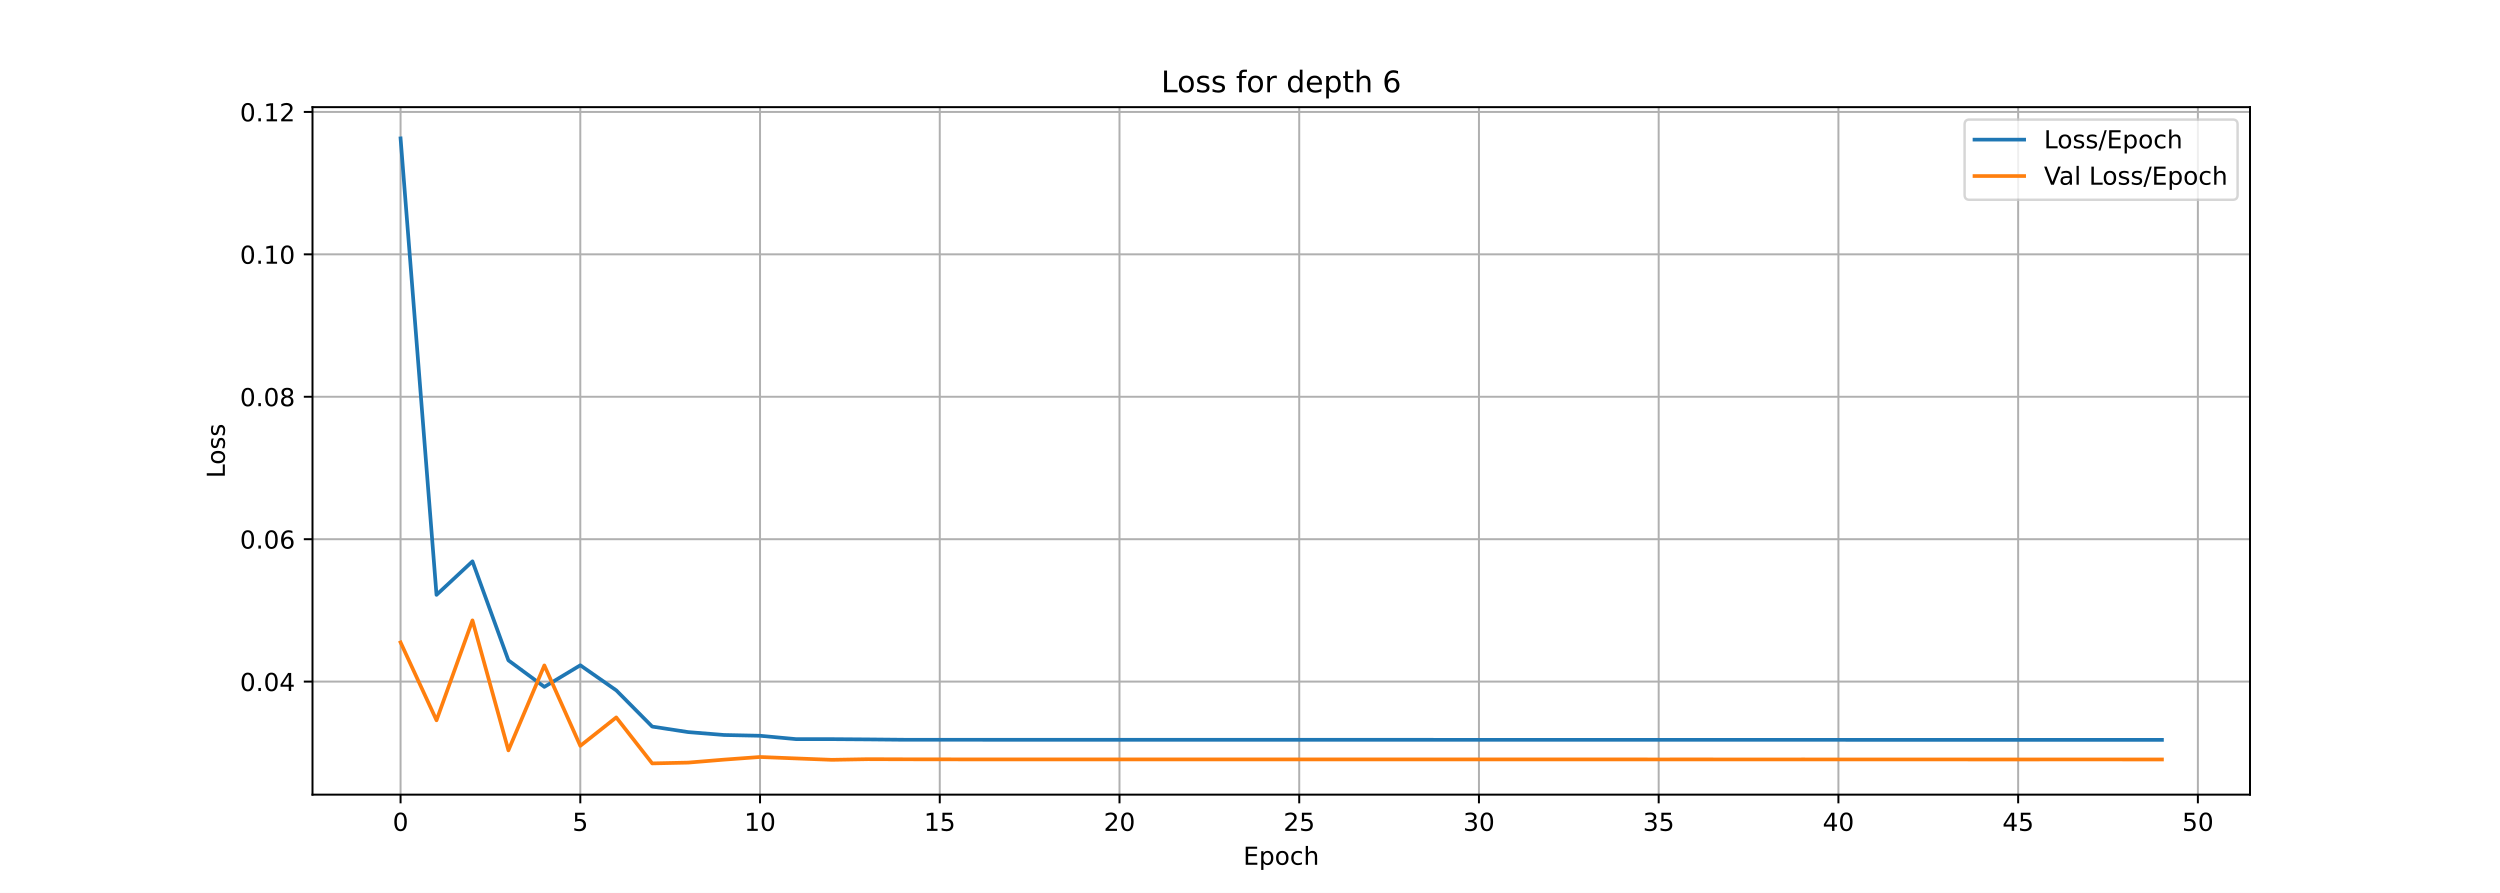
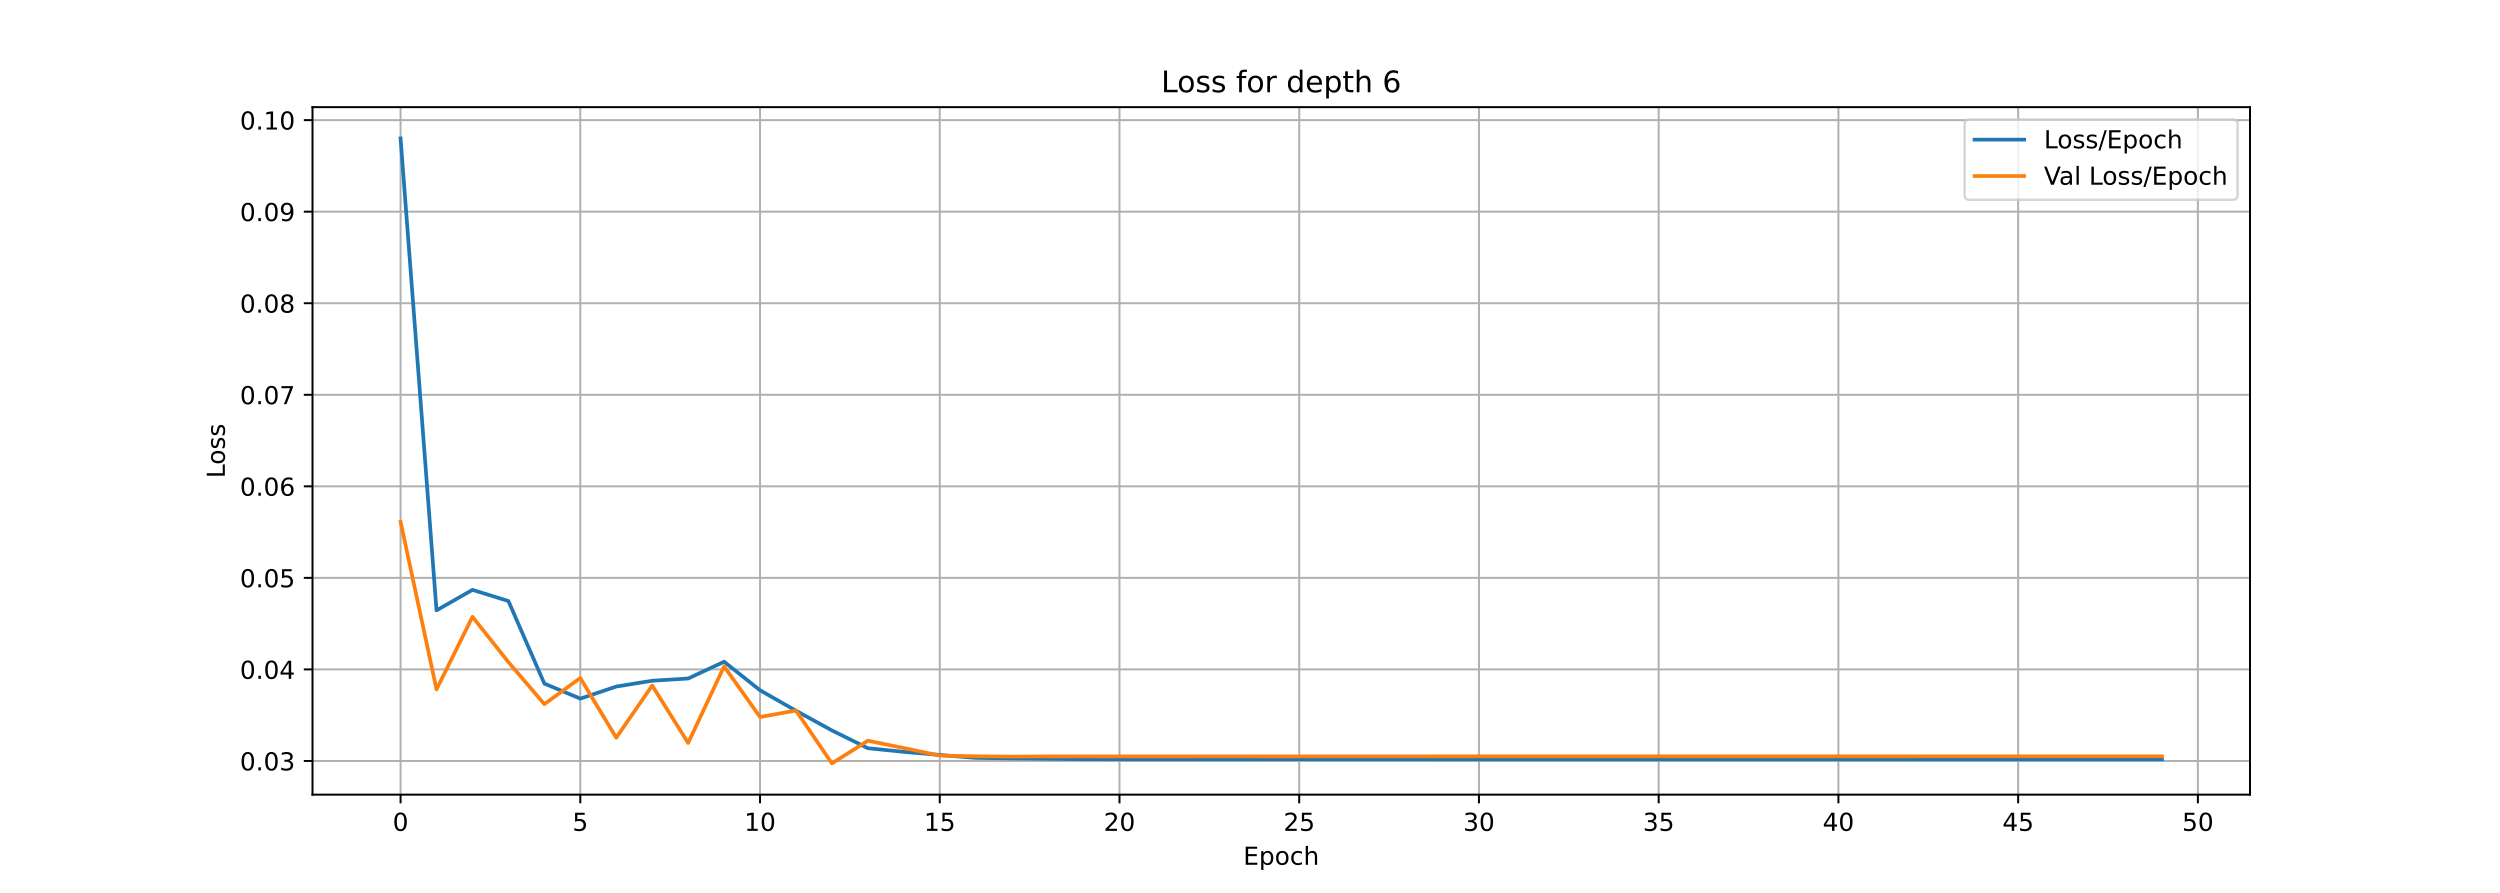
<svg xmlns="http://www.w3.org/2000/svg" xmlns:xlink="http://www.w3.org/1999/xlink" width="1008pt" height="360pt" viewBox="0 0 1008 360" version="1.1">
  <defs>
    <style type="text/css">*{stroke-linejoin: round; stroke-linecap: butt}</style>
  </defs>
  <g id="figure_1">
    <g id="patch_1">
      <path d="M 0 360  L 1008 360  L 1008 0  L 0 0  z " style="fill: #ffffff" />
    </g>
    <g id="axes_1">
      <g id="patch_2">
        <path d="M 126 320.4  L 907.2 320.4  L 907.2 43.2  L 126 43.2  z " style="fill: #ffffff" />
      </g>
      <g id="matplotlib.axis_1">
        <g id="xtick_1">
          <g id="line2d_1">
-             <path d="M 161.509 320.4  L 161.509 43.2  " clip-path="url(#p722660c4ae)" style="fill: none; stroke: #b0b0b0; stroke-width: 0.8; stroke-linecap: square" />
+             <path d="M 161.509 320.4  L 161.509 43.2  " clip-path="url(#p8abc0b7ff1)" style="fill: none; stroke: #b0b0b0; stroke-width: 0.8; stroke-linecap: square" />
          </g>
          <g id="line2d_2">
            <defs>
-               <path id="m94c151c157" d="M 0 0  L 0 3.5  " style="stroke: #000000; stroke-width: 0.8" />
+               <path id="m371ccfbdf2" d="M 0 0  L 0 3.5  " style="stroke: #000000; stroke-width: 0.8" />
            </defs>
            <g>
-               <use xlink:href="#m94c151c157" x="161.509" y="320.4" style="stroke: #000000; stroke-width: 0.8" />
+               <use xlink:href="#m371ccfbdf2" x="161.509" y="320.4" style="stroke: #000000; stroke-width: 0.8" />
            </g>
          </g>
          <g id="text_1">
            <g transform="translate(158.3278 334.9984) scale(0.1 -0.1)">
              <defs>
                <path id="DejaVuSans-30" d="M 2034 4250  Q 1547 4250 1301 3770  Q 1056 3291 1056 2328  Q 1056 1369 1301 889  Q 1547 409 2034 409  Q 2525 409 2770 889  Q 3016 1369 3016 2328  Q 3016 3291 2770 3770  Q 2525 4250 2034 4250  z M 2034 4750  Q 2819 4750 3233 4129  Q 3647 3509 3647 2328  Q 3647 1150 3233 529  Q 2819 -91 2034 -91  Q 1250 -91 836 529  Q 422 1150 422 2328  Q 422 3509 836 4129  Q 1250 4750 2034 4750  z " transform="scale(0.015625)" />
              </defs>
              <use xlink:href="#DejaVuSans-30" />
            </g>
          </g>
        </g>
        <g id="xtick_2">
          <g id="line2d_3">
-             <path d="M 233.977 320.4  L 233.977 43.2  " clip-path="url(#p722660c4ae)" style="fill: none; stroke: #b0b0b0; stroke-width: 0.8; stroke-linecap: square" />
+             <path d="M 233.977 320.4  L 233.977 43.2  " clip-path="url(#p8abc0b7ff1)" style="fill: none; stroke: #b0b0b0; stroke-width: 0.8; stroke-linecap: square" />
          </g>
          <g id="line2d_4">
            <g>
-               <use xlink:href="#m94c151c157" x="233.977" y="320.4" style="stroke: #000000; stroke-width: 0.8" />
+               <use xlink:href="#m371ccfbdf2" x="233.977" y="320.4" style="stroke: #000000; stroke-width: 0.8" />
            </g>
          </g>
          <g id="text_2">
            <g transform="translate(230.7954 334.9984) scale(0.1 -0.1)">
              <defs>
                <path id="DejaVuSans-35" d="M 691 4666  L 3169 4666  L 3169 4134  L 1269 4134  L 1269 2991  Q 1406 3038 1543 3061  Q 1681 3084 1819 3084  Q 2600 3084 3056 2656  Q 3513 2228 3513 1497  Q 3513 744 3044 326  Q 2575 -91 1722 -91  Q 1428 -91 1123 -41  Q 819 9 494 109  L 494 744  Q 775 591 1075 516  Q 1375 441 1709 441  Q 2250 441 2565 725  Q 2881 1009 2881 1497  Q 2881 1984 2565 2268  Q 2250 2553 1709 2553  Q 1456 2553 1204 2497  Q 953 2441 691 2322  L 691 4666  z " transform="scale(0.015625)" />
              </defs>
              <use xlink:href="#DejaVuSans-35" />
            </g>
          </g>
        </g>
        <g id="xtick_3">
          <g id="line2d_5">
-             <path d="M 306.444 320.4  L 306.444 43.2  " clip-path="url(#p722660c4ae)" style="fill: none; stroke: #b0b0b0; stroke-width: 0.8; stroke-linecap: square" />
+             <path d="M 306.444 320.4  L 306.444 43.2  " clip-path="url(#p8abc0b7ff1)" style="fill: none; stroke: #b0b0b0; stroke-width: 0.8; stroke-linecap: square" />
          </g>
          <g id="line2d_6">
            <g>
-               <use xlink:href="#m94c151c157" x="306.444" y="320.4" style="stroke: #000000; stroke-width: 0.8" />
+               <use xlink:href="#m371ccfbdf2" x="306.444" y="320.4" style="stroke: #000000; stroke-width: 0.8" />
            </g>
          </g>
          <g id="text_3">
            <g transform="translate(300.0817 334.9984) scale(0.1 -0.1)">
              <defs>
                <path id="DejaVuSans-31" d="M 794 531  L 1825 531  L 1825 4091  L 703 3866  L 703 4441  L 1819 4666  L 2450 4666  L 2450 531  L 3481 531  L 3481 0  L 794 0  L 794 531  z " transform="scale(0.015625)" />
              </defs>
              <use xlink:href="#DejaVuSans-31" />
              <use xlink:href="#DejaVuSans-30" x="63.623" />
            </g>
          </g>
        </g>
        <g id="xtick_4">
          <g id="line2d_7">
-             <path d="M 378.912 320.4  L 378.912 43.2  " clip-path="url(#p722660c4ae)" style="fill: none; stroke: #b0b0b0; stroke-width: 0.8; stroke-linecap: square" />
+             <path d="M 378.912 320.4  L 378.912 43.2  " clip-path="url(#p8abc0b7ff1)" style="fill: none; stroke: #b0b0b0; stroke-width: 0.8; stroke-linecap: square" />
          </g>
          <g id="line2d_8">
            <g>
-               <use xlink:href="#m94c151c157" x="378.912" y="320.4" style="stroke: #000000; stroke-width: 0.8" />
+               <use xlink:href="#m371ccfbdf2" x="378.912" y="320.4" style="stroke: #000000; stroke-width: 0.8" />
            </g>
          </g>
          <g id="text_4">
            <g transform="translate(372.5492 334.9984) scale(0.1 -0.1)">
              <use xlink:href="#DejaVuSans-31" />
              <use xlink:href="#DejaVuSans-35" x="63.623" />
            </g>
          </g>
        </g>
        <g id="xtick_5">
          <g id="line2d_9">
-             <path d="M 451.379 320.4  L 451.379 43.2  " clip-path="url(#p722660c4ae)" style="fill: none; stroke: #b0b0b0; stroke-width: 0.8; stroke-linecap: square" />
+             <path d="M 451.379 320.4  L 451.379 43.2  " clip-path="url(#p8abc0b7ff1)" style="fill: none; stroke: #b0b0b0; stroke-width: 0.8; stroke-linecap: square" />
          </g>
          <g id="line2d_10">
            <g>
-               <use xlink:href="#m94c151c157" x="451.379" y="320.4" style="stroke: #000000; stroke-width: 0.8" />
+               <use xlink:href="#m371ccfbdf2" x="451.379" y="320.4" style="stroke: #000000; stroke-width: 0.8" />
            </g>
          </g>
          <g id="text_5">
            <g transform="translate(445.0167 334.9984) scale(0.1 -0.1)">
              <defs>
                <path id="DejaVuSans-32" d="M 1228 531  L 3431 531  L 3431 0  L 469 0  L 469 531  Q 828 903 1448 1529  Q 2069 2156 2228 2338  Q 2531 2678 2651 2914  Q 2772 3150 2772 3378  Q 2772 3750 2511 3984  Q 2250 4219 1831 4219  Q 1534 4219 1204 4116  Q 875 4013 500 3803  L 500 4441  Q 881 4594 1212 4672  Q 1544 4750 1819 4750  Q 2544 4750 2975 4387  Q 3406 4025 3406 3419  Q 3406 3131 3298 2873  Q 3191 2616 2906 2266  Q 2828 2175 2409 1742  Q 1991 1309 1228 531  z " transform="scale(0.015625)" />
              </defs>
              <use xlink:href="#DejaVuSans-32" />
              <use xlink:href="#DejaVuSans-30" x="63.623" />
            </g>
          </g>
        </g>
        <g id="xtick_6">
          <g id="line2d_11">
-             <path d="M 523.847 320.4  L 523.847 43.2  " clip-path="url(#p722660c4ae)" style="fill: none; stroke: #b0b0b0; stroke-width: 0.8; stroke-linecap: square" />
+             <path d="M 523.847 320.4  L 523.847 43.2  " clip-path="url(#p8abc0b7ff1)" style="fill: none; stroke: #b0b0b0; stroke-width: 0.8; stroke-linecap: square" />
          </g>
          <g id="line2d_12">
            <g>
-               <use xlink:href="#m94c151c157" x="523.847" y="320.4" style="stroke: #000000; stroke-width: 0.8" />
+               <use xlink:href="#m371ccfbdf2" x="523.847" y="320.4" style="stroke: #000000; stroke-width: 0.8" />
            </g>
          </g>
          <g id="text_6">
            <g transform="translate(517.4843 334.9984) scale(0.1 -0.1)">
              <use xlink:href="#DejaVuSans-32" />
              <use xlink:href="#DejaVuSans-35" x="63.623" />
            </g>
          </g>
        </g>
        <g id="xtick_7">
          <g id="line2d_13">
-             <path d="M 596.314 320.4  L 596.314 43.2  " clip-path="url(#p722660c4ae)" style="fill: none; stroke: #b0b0b0; stroke-width: 0.8; stroke-linecap: square" />
+             <path d="M 596.314 320.4  L 596.314 43.2  " clip-path="url(#p8abc0b7ff1)" style="fill: none; stroke: #b0b0b0; stroke-width: 0.8; stroke-linecap: square" />
          </g>
          <g id="line2d_14">
            <g>
-               <use xlink:href="#m94c151c157" x="596.314" y="320.4" style="stroke: #000000; stroke-width: 0.8" />
+               <use xlink:href="#m371ccfbdf2" x="596.314" y="320.4" style="stroke: #000000; stroke-width: 0.8" />
            </g>
          </g>
          <g id="text_7">
            <g transform="translate(589.9518 334.9984) scale(0.1 -0.1)">
              <defs>
                <path id="DejaVuSans-33" d="M 2597 2516  Q 3050 2419 3304 2112  Q 3559 1806 3559 1356  Q 3559 666 3084 287  Q 2609 -91 1734 -91  Q 1441 -91 1130 -33  Q 819 25 488 141  L 488 750  Q 750 597 1062 519  Q 1375 441 1716 441  Q 2309 441 2620 675  Q 2931 909 2931 1356  Q 2931 1769 2642 2001  Q 2353 2234 1838 2234  L 1294 2234  L 1294 2753  L 1863 2753  Q 2328 2753 2575 2939  Q 2822 3125 2822 3475  Q 2822 3834 2567 4026  Q 2313 4219 1838 4219  Q 1578 4219 1281 4162  Q 984 4106 628 3988  L 628 4550  Q 988 4650 1302 4700  Q 1616 4750 1894 4750  Q 2613 4750 3031 4423  Q 3450 4097 3450 3541  Q 3450 3153 3228 2886  Q 3006 2619 2597 2516  z " transform="scale(0.015625)" />
              </defs>
              <use xlink:href="#DejaVuSans-33" />
              <use xlink:href="#DejaVuSans-30" x="63.623" />
            </g>
          </g>
        </g>
        <g id="xtick_8">
          <g id="line2d_15">
-             <path d="M 668.782 320.4  L 668.782 43.2  " clip-path="url(#p722660c4ae)" style="fill: none; stroke: #b0b0b0; stroke-width: 0.8; stroke-linecap: square" />
+             <path d="M 668.782 320.4  L 668.782 43.2  " clip-path="url(#p8abc0b7ff1)" style="fill: none; stroke: #b0b0b0; stroke-width: 0.8; stroke-linecap: square" />
          </g>
          <g id="line2d_16">
            <g>
-               <use xlink:href="#m94c151c157" x="668.782" y="320.4" style="stroke: #000000; stroke-width: 0.8" />
+               <use xlink:href="#m371ccfbdf2" x="668.782" y="320.4" style="stroke: #000000; stroke-width: 0.8" />
            </g>
          </g>
          <g id="text_8">
            <g transform="translate(662.4193 334.9984) scale(0.1 -0.1)">
              <use xlink:href="#DejaVuSans-33" />
              <use xlink:href="#DejaVuSans-35" x="63.623" />
            </g>
          </g>
        </g>
        <g id="xtick_9">
          <g id="line2d_17">
-             <path d="M 741.249 320.4  L 741.249 43.2  " clip-path="url(#p722660c4ae)" style="fill: none; stroke: #b0b0b0; stroke-width: 0.8; stroke-linecap: square" />
+             <path d="M 741.249 320.4  L 741.249 43.2  " clip-path="url(#p8abc0b7ff1)" style="fill: none; stroke: #b0b0b0; stroke-width: 0.8; stroke-linecap: square" />
          </g>
          <g id="line2d_18">
            <g>
-               <use xlink:href="#m94c151c157" x="741.249" y="320.4" style="stroke: #000000; stroke-width: 0.8" />
+               <use xlink:href="#m371ccfbdf2" x="741.249" y="320.4" style="stroke: #000000; stroke-width: 0.8" />
            </g>
          </g>
          <g id="text_9">
            <g transform="translate(734.8869 334.9984) scale(0.1 -0.1)">
              <defs>
                <path id="DejaVuSans-34" d="M 2419 4116  L 825 1625  L 2419 1625  L 2419 4116  z M 2253 4666  L 3047 4666  L 3047 1625  L 3713 1625  L 3713 1100  L 3047 1100  L 3047 0  L 2419 0  L 2419 1100  L 313 1100  L 313 1709  L 2253 4666  z " transform="scale(0.015625)" />
              </defs>
              <use xlink:href="#DejaVuSans-34" />
              <use xlink:href="#DejaVuSans-30" x="63.623" />
            </g>
          </g>
        </g>
        <g id="xtick_10">
          <g id="line2d_19">
-             <path d="M 813.717 320.4  L 813.717 43.2  " clip-path="url(#p722660c4ae)" style="fill: none; stroke: #b0b0b0; stroke-width: 0.8; stroke-linecap: square" />
+             <path d="M 813.717 320.4  L 813.717 43.2  " clip-path="url(#p8abc0b7ff1)" style="fill: none; stroke: #b0b0b0; stroke-width: 0.8; stroke-linecap: square" />
          </g>
          <g id="line2d_20">
            <g>
-               <use xlink:href="#m94c151c157" x="813.717" y="320.4" style="stroke: #000000; stroke-width: 0.8" />
+               <use xlink:href="#m371ccfbdf2" x="813.717" y="320.4" style="stroke: #000000; stroke-width: 0.8" />
            </g>
          </g>
          <g id="text_10">
            <g transform="translate(807.3544 334.9984) scale(0.1 -0.1)">
              <use xlink:href="#DejaVuSans-34" />
              <use xlink:href="#DejaVuSans-35" x="63.623" />
            </g>
          </g>
        </g>
        <g id="xtick_11">
          <g id="line2d_21">
-             <path d="M 886.184 320.4  L 886.184 43.2  " clip-path="url(#p722660c4ae)" style="fill: none; stroke: #b0b0b0; stroke-width: 0.8; stroke-linecap: square" />
+             <path d="M 886.184 320.4  L 886.184 43.2  " clip-path="url(#p8abc0b7ff1)" style="fill: none; stroke: #b0b0b0; stroke-width: 0.8; stroke-linecap: square" />
          </g>
          <g id="line2d_22">
            <g>
-               <use xlink:href="#m94c151c157" x="886.184" y="320.4" style="stroke: #000000; stroke-width: 0.8" />
+               <use xlink:href="#m371ccfbdf2" x="886.184" y="320.4" style="stroke: #000000; stroke-width: 0.8" />
            </g>
          </g>
          <g id="text_11">
            <g transform="translate(879.8219 334.9984) scale(0.1 -0.1)">
              <use xlink:href="#DejaVuSans-35" />
              <use xlink:href="#DejaVuSans-30" x="63.623" />
            </g>
          </g>
        </g>
        <g id="text_12">
          <g transform="translate(501.2891 348.6766) scale(0.1 -0.1)">
            <defs>
              <path id="DejaVuSans-45" d="M 628 4666  L 3578 4666  L 3578 4134  L 1259 4134  L 1259 2753  L 3481 2753  L 3481 2222  L 1259 2222  L 1259 531  L 3634 531  L 3634 0  L 628 0  L 628 4666  z " transform="scale(0.015625)" />
              <path id="DejaVuSans-70" d="M 1159 525  L 1159 -1331  L 581 -1331  L 581 3500  L 1159 3500  L 1159 2969  Q 1341 3281 1617 3432  Q 1894 3584 2278 3584  Q 2916 3584 3314 3078  Q 3713 2572 3713 1747  Q 3713 922 3314 415  Q 2916 -91 2278 -91  Q 1894 -91 1617 61  Q 1341 213 1159 525  z M 3116 1747  Q 3116 2381 2855 2742  Q 2594 3103 2138 3103  Q 1681 3103 1420 2742  Q 1159 2381 1159 1747  Q 1159 1113 1420 752  Q 1681 391 2138 391  Q 2594 391 2855 752  Q 3116 1113 3116 1747  z " transform="scale(0.015625)" />
              <path id="DejaVuSans-6f" d="M 1959 3097  Q 1497 3097 1228 2736  Q 959 2375 959 1747  Q 959 1119 1226 758  Q 1494 397 1959 397  Q 2419 397 2687 759  Q 2956 1122 2956 1747  Q 2956 2369 2687 2733  Q 2419 3097 1959 3097  z M 1959 3584  Q 2709 3584 3137 3096  Q 3566 2609 3566 1747  Q 3566 888 3137 398  Q 2709 -91 1959 -91  Q 1206 -91 779 398  Q 353 888 353 1747  Q 353 2609 779 3096  Q 1206 3584 1959 3584  z " transform="scale(0.015625)" />
              <path id="DejaVuSans-63" d="M 3122 3366  L 3122 2828  Q 2878 2963 2633 3030  Q 2388 3097 2138 3097  Q 1578 3097 1268 2742  Q 959 2388 959 1747  Q 959 1106 1268 751  Q 1578 397 2138 397  Q 2388 397 2633 464  Q 2878 531 3122 666  L 3122 134  Q 2881 22 2623 -34  Q 2366 -91 2075 -91  Q 1284 -91 818 406  Q 353 903 353 1747  Q 353 2603 823 3093  Q 1294 3584 2113 3584  Q 2378 3584 2631 3529  Q 2884 3475 3122 3366  z " transform="scale(0.015625)" />
              <path id="DejaVuSans-68" d="M 3513 2113  L 3513 0  L 2938 0  L 2938 2094  Q 2938 2591 2744 2837  Q 2550 3084 2163 3084  Q 1697 3084 1428 2787  Q 1159 2491 1159 1978  L 1159 0  L 581 0  L 581 4863  L 1159 4863  L 1159 2956  Q 1366 3272 1645 3428  Q 1925 3584 2291 3584  Q 2894 3584 3203 3211  Q 3513 2838 3513 2113  z " transform="scale(0.015625)" />
            </defs>
            <use xlink:href="#DejaVuSans-45" />
            <use xlink:href="#DejaVuSans-70" x="63.184" />
            <use xlink:href="#DejaVuSans-6f" x="126.66" />
            <use xlink:href="#DejaVuSans-63" x="187.842" />
            <use xlink:href="#DejaVuSans-68" x="242.822" />
          </g>
        </g>
      </g>
      <g id="matplotlib.axis_2">
        <g id="ytick_1">
          <g id="line2d_23">
-             <path d="M 126 274.822  L 907.2 274.822  " clip-path="url(#p722660c4ae)" style="fill: none; stroke: #b0b0b0; stroke-width: 0.8; stroke-linecap: square" />
+             <path d="M 126 306.823  L 907.2 306.823  " clip-path="url(#p8abc0b7ff1)" style="fill: none; stroke: #b0b0b0; stroke-width: 0.8; stroke-linecap: square" />
          </g>
          <g id="line2d_24">
            <defs>
-               <path id="mea36c6786e" d="M 0 0  L -3.5 0  " style="stroke: #000000; stroke-width: 0.8" />
+               <path id="m77fad95729" d="M 0 0  L -3.5 0  " style="stroke: #000000; stroke-width: 0.8" />
            </defs>
            <g>
-               <use xlink:href="#mea36c6786e" x="126" y="274.822" style="stroke: #000000; stroke-width: 0.8" />
+               <use xlink:href="#m77fad95729" x="126" y="306.823" style="stroke: #000000; stroke-width: 0.8" />
            </g>
          </g>
          <g id="text_13">
-             <g transform="translate(96.73438 278.621) scale(0.1 -0.1)">
+             <g transform="translate(96.73438 310.6219) scale(0.1 -0.1)">
              <defs>
                <path id="DejaVuSans-2e" d="M 684 794  L 1344 794  L 1344 0  L 684 0  L 684 794  z " transform="scale(0.015625)" />
              </defs>
              <use xlink:href="#DejaVuSans-30" />
              <use xlink:href="#DejaVuSans-2e" x="63.623" />
              <use xlink:href="#DejaVuSans-30" x="95.41" />
-               <use xlink:href="#DejaVuSans-34" x="159.033" />
+               <use xlink:href="#DejaVuSans-33" x="159.033" />
            </g>
          </g>
        </g>
        <g id="ytick_2">
          <g id="line2d_25">
-             <path d="M 126 217.398  L 907.2 217.398  " clip-path="url(#p722660c4ae)" style="fill: none; stroke: #b0b0b0; stroke-width: 0.8; stroke-linecap: square" />
+             <path d="M 126 269.911  L 907.2 269.911  " clip-path="url(#p8abc0b7ff1)" style="fill: none; stroke: #b0b0b0; stroke-width: 0.8; stroke-linecap: square" />
          </g>
          <g id="line2d_26">
            <g>
-               <use xlink:href="#mea36c6786e" x="126" y="217.398" style="stroke: #000000; stroke-width: 0.8" />
+               <use xlink:href="#m77fad95729" x="126" y="269.911" style="stroke: #000000; stroke-width: 0.8" />
            </g>
          </g>
          <g id="text_14">
-             <g transform="translate(96.73438 221.197) scale(0.1 -0.1)">
-               <defs>
-                 <path id="DejaVuSans-36" d="M 2113 2584  Q 1688 2584 1439 2293  Q 1191 2003 1191 1497  Q 1191 994 1439 701  Q 1688 409 2113 409  Q 2538 409 2786 701  Q 3034 994 3034 1497  Q 3034 2003 2786 2293  Q 2538 2584 2113 2584  z M 3366 4563  L 3366 3988  Q 3128 4100 2886 4159  Q 2644 4219 2406 4219  Q 1781 4219 1451 3797  Q 1122 3375 1075 2522  Q 1259 2794 1537 2939  Q 1816 3084 2150 3084  Q 2853 3084 3261 2657  Q 3669 2231 3669 1497  Q 3669 778 3244 343  Q 2819 -91 2113 -91  Q 1303 -91 875 529  Q 447 1150 447 2328  Q 447 3434 972 4092  Q 1497 4750 2381 4750  Q 2619 4750 2861 4703  Q 3103 4656 3366 4563  z " transform="scale(0.015625)" />
-               </defs>
-               <use xlink:href="#DejaVuSans-30" />
-               <use xlink:href="#DejaVuSans-2e" x="63.623" />
-               <use xlink:href="#DejaVuSans-30" x="95.41" />
-               <use xlink:href="#DejaVuSans-36" x="159.033" />
+             <g transform="translate(96.73438 273.7099) scale(0.1 -0.1)">
+               <use xlink:href="#DejaVuSans-30" />
+               <use xlink:href="#DejaVuSans-2e" x="63.623" />
+               <use xlink:href="#DejaVuSans-30" x="95.41" />
+               <use xlink:href="#DejaVuSans-34" x="159.033" />
            </g>
          </g>
        </g>
        <g id="ytick_3">
          <g id="line2d_27">
-             <path d="M 126 159.974  L 907.2 159.974  " clip-path="url(#p722660c4ae)" style="fill: none; stroke: #b0b0b0; stroke-width: 0.8; stroke-linecap: square" />
+             <path d="M 126 232.999  L 907.2 232.999  " clip-path="url(#p8abc0b7ff1)" style="fill: none; stroke: #b0b0b0; stroke-width: 0.8; stroke-linecap: square" />
          </g>
          <g id="line2d_28">
            <g>
-               <use xlink:href="#mea36c6786e" x="126" y="159.974" style="stroke: #000000; stroke-width: 0.8" />
+               <use xlink:href="#m77fad95729" x="126" y="232.999" style="stroke: #000000; stroke-width: 0.8" />
            </g>
          </g>
          <g id="text_15">
-             <g transform="translate(96.73438 163.773) scale(0.1 -0.1)">
-               <defs>
-                 <path id="DejaVuSans-38" d="M 2034 2216  Q 1584 2216 1326 1975  Q 1069 1734 1069 1313  Q 1069 891 1326 650  Q 1584 409 2034 409  Q 2484 409 2743 651  Q 3003 894 3003 1313  Q 3003 1734 2745 1975  Q 2488 2216 2034 2216  z M 1403 2484  Q 997 2584 770 2862  Q 544 3141 544 3541  Q 544 4100 942 4425  Q 1341 4750 2034 4750  Q 2731 4750 3128 4425  Q 3525 4100 3525 3541  Q 3525 3141 3298 2862  Q 3072 2584 2669 2484  Q 3125 2378 3379 2068  Q 3634 1759 3634 1313  Q 3634 634 3220 271  Q 2806 -91 2034 -91  Q 1263 -91 848 271  Q 434 634 434 1313  Q 434 1759 690 2068  Q 947 2378 1403 2484  z M 1172 3481  Q 1172 3119 1398 2916  Q 1625 2713 2034 2713  Q 2441 2713 2670 2916  Q 2900 3119 2900 3481  Q 2900 3844 2670 4047  Q 2441 4250 2034 4250  Q 1625 4250 1398 4047  Q 1172 3844 1172 3481  z " transform="scale(0.015625)" />
-               </defs>
-               <use xlink:href="#DejaVuSans-30" />
-               <use xlink:href="#DejaVuSans-2e" x="63.623" />
-               <use xlink:href="#DejaVuSans-30" x="95.41" />
-               <use xlink:href="#DejaVuSans-38" x="159.033" />
+             <g transform="translate(96.73438 236.7978) scale(0.1 -0.1)">
+               <use xlink:href="#DejaVuSans-30" />
+               <use xlink:href="#DejaVuSans-2e" x="63.623" />
+               <use xlink:href="#DejaVuSans-30" x="95.41" />
+               <use xlink:href="#DejaVuSans-35" x="159.033" />
            </g>
          </g>
        </g>
        <g id="ytick_4">
          <g id="line2d_29">
-             <path d="M 126 102.55  L 907.2 102.55  " clip-path="url(#p722660c4ae)" style="fill: none; stroke: #b0b0b0; stroke-width: 0.8; stroke-linecap: square" />
+             <path d="M 126 196.087  L 907.2 196.087  " clip-path="url(#p8abc0b7ff1)" style="fill: none; stroke: #b0b0b0; stroke-width: 0.8; stroke-linecap: square" />
          </g>
          <g id="line2d_30">
            <g>
-               <use xlink:href="#mea36c6786e" x="126" y="102.55" style="stroke: #000000; stroke-width: 0.8" />
+               <use xlink:href="#m77fad95729" x="126" y="196.087" style="stroke: #000000; stroke-width: 0.8" />
            </g>
          </g>
          <g id="text_16">
-             <g transform="translate(96.73438 106.3491) scale(0.1 -0.1)">
+             <g transform="translate(96.73438 199.8858) scale(0.1 -0.1)">
+               <defs>
+                 <path id="DejaVuSans-36" d="M 2113 2584  Q 1688 2584 1439 2293  Q 1191 2003 1191 1497  Q 1191 994 1439 701  Q 1688 409 2113 409  Q 2538 409 2786 701  Q 3034 994 3034 1497  Q 3034 2003 2786 2293  Q 2538 2584 2113 2584  z M 3366 4563  L 3366 3988  Q 3128 4100 2886 4159  Q 2644 4219 2406 4219  Q 1781 4219 1451 3797  Q 1122 3375 1075 2522  Q 1259 2794 1537 2939  Q 1816 3084 2150 3084  Q 2853 3084 3261 2657  Q 3669 2231 3669 1497  Q 3669 778 3244 343  Q 2819 -91 2113 -91  Q 1303 -91 875 529  Q 447 1150 447 2328  Q 447 3434 972 4092  Q 1497 4750 2381 4750  Q 2619 4750 2861 4703  Q 3103 4656 3366 4563  z " transform="scale(0.015625)" />
+               </defs>
+               <use xlink:href="#DejaVuSans-30" />
+               <use xlink:href="#DejaVuSans-2e" x="63.623" />
+               <use xlink:href="#DejaVuSans-30" x="95.41" />
+               <use xlink:href="#DejaVuSans-36" x="159.033" />
+             </g>
+           </g>
+         </g>
+         <g id="ytick_5">
+           <g id="line2d_31">
+             <path d="M 126 159.175  L 907.2 159.175  " clip-path="url(#p8abc0b7ff1)" style="fill: none; stroke: #b0b0b0; stroke-width: 0.8; stroke-linecap: square" />
+           </g>
+           <g id="line2d_32">
+             <g>
+               <use xlink:href="#m77fad95729" x="126" y="159.175" style="stroke: #000000; stroke-width: 0.8" />
+             </g>
+           </g>
+           <g id="text_17">
+             <g transform="translate(96.73438 162.9738) scale(0.1 -0.1)">
+               <defs>
+                 <path id="DejaVuSans-37" d="M 525 4666  L 3525 4666  L 3525 4397  L 1831 0  L 1172 0  L 2766 4134  L 525 4134  L 525 4666  z " transform="scale(0.015625)" />
+               </defs>
+               <use xlink:href="#DejaVuSans-30" />
+               <use xlink:href="#DejaVuSans-2e" x="63.623" />
+               <use xlink:href="#DejaVuSans-30" x="95.41" />
+               <use xlink:href="#DejaVuSans-37" x="159.033" />
+             </g>
+           </g>
+         </g>
+         <g id="ytick_6">
+           <g id="line2d_33">
+             <path d="M 126 122.263  L 907.2 122.263  " clip-path="url(#p8abc0b7ff1)" style="fill: none; stroke: #b0b0b0; stroke-width: 0.8; stroke-linecap: square" />
+           </g>
+           <g id="line2d_34">
+             <g>
+               <use xlink:href="#m77fad95729" x="126" y="122.263" style="stroke: #000000; stroke-width: 0.8" />
+             </g>
+           </g>
+           <g id="text_18">
+             <g transform="translate(96.73438 126.0617) scale(0.1 -0.1)">
+               <defs>
+                 <path id="DejaVuSans-38" d="M 2034 2216  Q 1584 2216 1326 1975  Q 1069 1734 1069 1313  Q 1069 891 1326 650  Q 1584 409 2034 409  Q 2484 409 2743 651  Q 3003 894 3003 1313  Q 3003 1734 2745 1975  Q 2488 2216 2034 2216  z M 1403 2484  Q 997 2584 770 2862  Q 544 3141 544 3541  Q 544 4100 942 4425  Q 1341 4750 2034 4750  Q 2731 4750 3128 4425  Q 3525 4100 3525 3541  Q 3525 3141 3298 2862  Q 3072 2584 2669 2484  Q 3125 2378 3379 2068  Q 3634 1759 3634 1313  Q 3634 634 3220 271  Q 2806 -91 2034 -91  Q 1263 -91 848 271  Q 434 634 434 1313  Q 434 1759 690 2068  Q 947 2378 1403 2484  z M 1172 3481  Q 1172 3119 1398 2916  Q 1625 2713 2034 2713  Q 2441 2713 2670 2916  Q 2900 3119 2900 3481  Q 2900 3844 2670 4047  Q 2441 4250 2034 4250  Q 1625 4250 1398 4047  Q 1172 3844 1172 3481  z " transform="scale(0.015625)" />
+               </defs>
+               <use xlink:href="#DejaVuSans-30" />
+               <use xlink:href="#DejaVuSans-2e" x="63.623" />
+               <use xlink:href="#DejaVuSans-30" x="95.41" />
+               <use xlink:href="#DejaVuSans-38" x="159.033" />
+             </g>
+           </g>
+         </g>
+         <g id="ytick_7">
+           <g id="line2d_35">
+             <path d="M 126 85.35  L 907.2 85.35  " clip-path="url(#p8abc0b7ff1)" style="fill: none; stroke: #b0b0b0; stroke-width: 0.8; stroke-linecap: square" />
+           </g>
+           <g id="line2d_36">
+             <g>
+               <use xlink:href="#m77fad95729" x="126" y="85.35" style="stroke: #000000; stroke-width: 0.8" />
+             </g>
+           </g>
+           <g id="text_19">
+             <g transform="translate(96.73438 89.14969) scale(0.1 -0.1)">
+               <defs>
+                 <path id="DejaVuSans-39" d="M 703 97  L 703 672  Q 941 559 1184 500  Q 1428 441 1663 441  Q 2288 441 2617 861  Q 2947 1281 2994 2138  Q 2813 1869 2534 1725  Q 2256 1581 1919 1581  Q 1219 1581 811 2004  Q 403 2428 403 3163  Q 403 3881 828 4315  Q 1253 4750 1959 4750  Q 2769 4750 3195 4129  Q 3622 3509 3622 2328  Q 3622 1225 3098 567  Q 2575 -91 1691 -91  Q 1453 -91 1209 -44  Q 966 3 703 97  z M 1959 2075  Q 2384 2075 2632 2365  Q 2881 2656 2881 3163  Q 2881 3666 2632 3958  Q 2384 4250 1959 4250  Q 1534 4250 1286 3958  Q 1038 3666 1038 3163  Q 1038 2656 1286 2365  Q 1534 2075 1959 2075  z " transform="scale(0.015625)" />
+               </defs>
+               <use xlink:href="#DejaVuSans-30" />
+               <use xlink:href="#DejaVuSans-2e" x="63.623" />
+               <use xlink:href="#DejaVuSans-30" x="95.41" />
+               <use xlink:href="#DejaVuSans-39" x="159.033" />
+             </g>
+           </g>
+         </g>
+         <g id="ytick_8">
+           <g id="line2d_37">
+             <path d="M 126 48.438  L 907.2 48.438  " clip-path="url(#p8abc0b7ff1)" style="fill: none; stroke: #b0b0b0; stroke-width: 0.8; stroke-linecap: square" />
+           </g>
+           <g id="line2d_38">
+             <g>
+               <use xlink:href="#m77fad95729" x="126" y="48.438" style="stroke: #000000; stroke-width: 0.8" />
+             </g>
+           </g>
+           <g id="text_20">
+             <g transform="translate(96.73438 52.23765) scale(0.1 -0.1)">
              <use xlink:href="#DejaVuSans-30" />
              <use xlink:href="#DejaVuSans-2e" x="63.623" />
              <use xlink:href="#DejaVuSans-31" x="95.41" />
              <use xlink:href="#DejaVuSans-30" x="159.033" />
            </g>
          </g>
        </g>
-         <g id="ytick_5">
-           <g id="line2d_31">
-             <path d="M 126 45.126  L 907.2 45.126  " clip-path="url(#p722660c4ae)" style="fill: none; stroke: #b0b0b0; stroke-width: 0.8; stroke-linecap: square" />
-           </g>
-           <g id="line2d_32">
-             <g>
-               <use xlink:href="#mea36c6786e" x="126" y="45.126" style="stroke: #000000; stroke-width: 0.8" />
-             </g>
-           </g>
-           <g id="text_17">
-             <g transform="translate(96.73438 48.92509) scale(0.1 -0.1)">
-               <use xlink:href="#DejaVuSans-30" />
-               <use xlink:href="#DejaVuSans-2e" x="63.623" />
-               <use xlink:href="#DejaVuSans-31" x="95.41" />
-               <use xlink:href="#DejaVuSans-32" x="159.033" />
-             </g>
-           </g>
-         </g>
-         <g id="text_18">
+         <g id="text_21">
          <g transform="translate(90.65469 192.7672) rotate(-90) scale(0.1 -0.1)">
            <defs>
              <path id="DejaVuSans-4c" d="M 628 4666  L 1259 4666  L 1259 531  L 3531 531  L 3531 0  L 628 0  L 628 4666  z " transform="scale(0.015625)" />
              <path id="DejaVuSans-73" d="M 2834 3397  L 2834 2853  Q 2591 2978 2328 3040  Q 2066 3103 1784 3103  Q 1356 3103 1142 2972  Q 928 2841 928 2578  Q 928 2378 1081 2264  Q 1234 2150 1697 2047  L 1894 2003  Q 2506 1872 2764 1633  Q 3022 1394 3022 966  Q 3022 478 2636 193  Q 2250 -91 1575 -91  Q 1294 -91 989 -36  Q 684 19 347 128  L 347 722  Q 666 556 975 473  Q 1284 391 1588 391  Q 1994 391 2212 530  Q 2431 669 2431 922  Q 2431 1156 2273 1281  Q 2116 1406 1581 1522  L 1381 1569  Q 847 1681 609 1914  Q 372 2147 372 2553  Q 372 3047 722 3315  Q 1072 3584 1716 3584  Q 2034 3584 2315 3537  Q 2597 3491 2834 3397  z " transform="scale(0.015625)" />
            </defs>
            <use xlink:href="#DejaVuSans-4c" />
            <use xlink:href="#DejaVuSans-6f" x="53.963" />
            <use xlink:href="#DejaVuSans-73" x="115.145" />
            <use xlink:href="#DejaVuSans-73" x="167.244" />
          </g>
        </g>
      </g>
-       <g id="line2d_33">
-         <path d="M 161.509 55.8  L 176.003 239.844  L 190.496 226.334  L 204.99 266.248  L 219.483 276.95  L 233.977 268.24  L 248.47 278.34  L 262.964 292.956  L 277.457 295.177  L 291.951 296.348  L 306.444 296.661  L 320.938 298.014  L 335.431 298.021  L 349.925 298.128  L 364.418 298.272  L 378.912 298.275  L 393.405 298.273  L 407.899 298.291  L 422.392 298.29  L 436.886 298.292  L 451.379 298.293  L 465.873 298.293  L 480.366 298.294  L 494.86 298.294  L 509.353 298.295  L 523.847 298.295  L 538.34 298.296  L 552.834 298.296  L 567.327 298.296  L 581.821 298.298  L 596.314 298.298  L 610.808 298.299  L 625.301 298.299  L 639.795 298.301  L 654.288 298.301  L 668.782 298.301  L 683.275 298.301  L 697.769 298.302  L 712.262 298.303  L 726.756 298.304  L 741.249 298.304  L 755.743 298.305  L 770.236 298.306  L 784.73 298.306  L 799.223 298.307  L 813.717 298.307  L 828.21 298.308  L 842.704 298.309  L 857.197 298.31  L 871.691 298.311  " clip-path="url(#p722660c4ae)" style="fill: none; stroke: #1f77b4; stroke-width: 1.5; stroke-linecap: square" />
-       </g>
-       <g id="line2d_34">
-         <path d="M 161.509 259.017  L 176.003 290.421  L 190.496 250.14  L 204.99 302.545  L 219.483 268.302  L 233.977 300.719  L 248.47 289.263  L 262.964 307.8  L 277.457 307.482  L 291.951 306.282  L 306.444 305.22  L 320.938 305.796  L 335.431 306.364  L 349.925 306.097  L 364.418 306.149  L 378.912 306.165  L 393.405 306.194  L 407.899 306.195  L 422.392 306.193  L 436.886 306.189  L 451.379 306.191  L 465.873 306.19  L 480.366 306.19  L 494.86 306.188  L 509.353 306.187  L 523.847 306.191  L 538.34 306.192  L 552.834 306.191  L 567.327 306.192  L 581.821 306.193  L 596.314 306.198  L 610.808 306.193  L 625.301 306.198  L 639.795 306.201  L 654.288 306.198  L 668.782 306.202  L 683.275 306.197  L 697.769 306.203  L 712.262 306.203  L 726.756 306.2  L 741.249 306.202  L 755.743 306.205  L 770.236 306.205  L 784.73 306.204  L 799.223 306.208  L 813.717 306.208  L 828.21 306.205  L 842.704 306.203  L 857.197 306.207  L 871.691 306.212  " clip-path="url(#p722660c4ae)" style="fill: none; stroke: #ff7f0e; stroke-width: 1.5; stroke-linecap: square" />
+       <g id="line2d_39">
+         <path d="M 161.509 55.8  L 176.003 246.095  L 190.496 237.827  L 204.99 242.338  L 219.483 275.62  L 233.977 281.685  L 248.47 276.815  L 262.964 274.471  L 277.457 273.575  L 291.951 266.809  L 306.444 278.311  L 320.938 286.577  L 335.431 294.51  L 349.925 301.682  L 364.418 303.152  L 378.912 304.398  L 393.405 305.575  L 407.899 305.794  L 422.392 305.934  L 436.886 306.121  L 451.379 306.128  L 465.873 306.136  L 480.366 306.148  L 494.86 306.147  L 509.353 306.149  L 523.847 306.15  L 538.34 306.15  L 552.834 306.151  L 567.327 306.152  L 581.821 306.153  L 596.314 306.153  L 610.808 306.155  L 625.301 306.155  L 639.795 306.156  L 654.288 306.157  L 668.782 306.156  L 683.275 306.159  L 697.769 306.158  L 712.262 306.157  L 726.756 306.158  L 741.249 306.158  L 755.743 306.162  L 770.236 306.164  L 784.73 306.164  L 799.223 306.165  L 813.717 306.166  L 828.21 306.167  L 842.704 306.166  L 857.197 306.166  L 871.691 306.167  " clip-path="url(#p8abc0b7ff1)" style="fill: none; stroke: #1f77b4; stroke-width: 1.5; stroke-linecap: square" />
+       </g>
+       <g id="line2d_40">
+         <path d="M 161.509 210.4  L 176.003 277.959  L 190.496 248.689  L 204.99 266.964  L 219.483 283.921  L 233.977 273.363  L 248.47 297.446  L 262.964 276.409  L 277.457 299.568  L 291.951 268.713  L 306.444 289.085  L 320.938 286.508  L 335.431 307.8  L 349.925 298.668  L 364.418 301.615  L 378.912 304.645  L 393.405 304.939  L 407.899 305.071  L 422.392 304.981  L 436.886 304.965  L 451.379 304.98  L 465.873 304.975  L 480.366 304.971  L 494.86 304.968  L 509.353 304.971  L 523.847 304.97  L 538.34 304.965  L 552.834 304.967  L 567.327 304.967  L 581.821 304.963  L 596.314 304.959  L 610.808 304.961  L 625.301 304.959  L 639.795 304.959  L 654.288 304.956  L 668.782 304.958  L 683.275 304.954  L 697.769 304.955  L 712.262 304.947  L 726.756 304.949  L 741.249 304.945  L 755.743 304.946  L 770.236 304.943  L 784.73 304.941  L 799.223 304.939  L 813.717 304.942  L 828.21 304.942  L 842.704 304.939  L 857.197 304.941  L 871.691 304.941  " clip-path="url(#p8abc0b7ff1)" style="fill: none; stroke: #ff7f0e; stroke-width: 1.5; stroke-linecap: square" />
      </g>
      <g id="patch_3">
        <path d="M 126 320.4  L 126 43.2  " style="fill: none; stroke: #000000; stroke-width: 0.8; stroke-linejoin: miter; stroke-linecap: square" />
      </g>
      <g id="patch_4">
        <path d="M 907.2 320.4  L 907.2 43.2  " style="fill: none; stroke: #000000; stroke-width: 0.8; stroke-linejoin: miter; stroke-linecap: square" />
      </g>
      <g id="patch_5">
        <path d="M 126 320.4  L 907.2 320.4  " style="fill: none; stroke: #000000; stroke-width: 0.8; stroke-linejoin: miter; stroke-linecap: square" />
      </g>
      <g id="patch_6">
        <path d="M 126 43.2  L 907.2 43.2  " style="fill: none; stroke: #000000; stroke-width: 0.8; stroke-linejoin: miter; stroke-linecap: square" />
      </g>
-       <g id="text_19">
+       <g id="text_22">
        <g transform="translate(468.1866 37.2) scale(0.12 -0.12)">
          <defs>
            <path id="DejaVuSans-20" transform="scale(0.015625)" />
            <path id="DejaVuSans-66" d="M 2375 4863  L 2375 4384  L 1825 4384  Q 1516 4384 1395 4259  Q 1275 4134 1275 3809  L 1275 3500  L 2222 3500  L 2222 3053  L 1275 3053  L 1275 0  L 697 0  L 697 3053  L 147 3053  L 147 3500  L 697 3500  L 697 3744  Q 697 4328 969 4595  Q 1241 4863 1831 4863  L 2375 4863  z " transform="scale(0.015625)" />
            <path id="DejaVuSans-72" d="M 2631 2963  Q 2534 3019 2420 3045  Q 2306 3072 2169 3072  Q 1681 3072 1420 2755  Q 1159 2438 1159 1844  L 1159 0  L 581 0  L 581 3500  L 1159 3500  L 1159 2956  Q 1341 3275 1631 3429  Q 1922 3584 2338 3584  Q 2397 3584 2469 3576  Q 2541 3569 2628 3553  L 2631 2963  z " transform="scale(0.015625)" />
            <path id="DejaVuSans-64" d="M 2906 2969  L 2906 4863  L 3481 4863  L 3481 0  L 2906 0  L 2906 525  Q 2725 213 2448 61  Q 2172 -91 1784 -91  Q 1150 -91 751 415  Q 353 922 353 1747  Q 353 2572 751 3078  Q 1150 3584 1784 3584  Q 2172 3584 2448 3432  Q 2725 3281 2906 2969  z M 947 1747  Q 947 1113 1208 752  Q 1469 391 1925 391  Q 2381 391 2643 752  Q 2906 1113 2906 1747  Q 2906 2381 2643 2742  Q 2381 3103 1925 3103  Q 1469 3103 1208 2742  Q 947 2381 947 1747  z " transform="scale(0.015625)" />
            <path id="DejaVuSans-65" d="M 3597 1894  L 3597 1613  L 953 1613  Q 991 1019 1311 708  Q 1631 397 2203 397  Q 2534 397 2845 478  Q 3156 559 3463 722  L 3463 178  Q 3153 47 2828 -22  Q 2503 -91 2169 -91  Q 1331 -91 842 396  Q 353 884 353 1716  Q 353 2575 817 3079  Q 1281 3584 2069 3584  Q 2775 3584 3186 3129  Q 3597 2675 3597 1894  z M 3022 2063  Q 3016 2534 2758 2815  Q 2500 3097 2075 3097  Q 1594 3097 1305 2825  Q 1016 2553 972 2059  L 3022 2063  z " transform="scale(0.015625)" />
            <path id="DejaVuSans-74" d="M 1172 4494  L 1172 3500  L 2356 3500  L 2356 3053  L 1172 3053  L 1172 1153  Q 1172 725 1289 603  Q 1406 481 1766 481  L 2356 481  L 2356 0  L 1766 0  Q 1100 0 847 248  Q 594 497 594 1153  L 594 3053  L 172 3053  L 172 3500  L 594 3500  L 594 4494  L 1172 4494  z " transform="scale(0.015625)" />
          </defs>
          <use xlink:href="#DejaVuSans-4c" />
          <use xlink:href="#DejaVuSans-6f" x="53.963" />
          <use xlink:href="#DejaVuSans-73" x="115.145" />
          <use xlink:href="#DejaVuSans-73" x="167.244" />
          <use xlink:href="#DejaVuSans-20" x="219.344" />
          <use xlink:href="#DejaVuSans-66" x="251.131" />
          <use xlink:href="#DejaVuSans-6f" x="286.336" />
          <use xlink:href="#DejaVuSans-72" x="347.518" />
          <use xlink:href="#DejaVuSans-20" x="388.631" />
          <use xlink:href="#DejaVuSans-64" x="420.418" />
          <use xlink:href="#DejaVuSans-65" x="483.895" />
          <use xlink:href="#DejaVuSans-70" x="545.418" />
          <use xlink:href="#DejaVuSans-74" x="608.895" />
          <use xlink:href="#DejaVuSans-68" x="648.104" />
          <use xlink:href="#DejaVuSans-20" x="711.482" />
          <use xlink:href="#DejaVuSans-36" x="743.27" />
        </g>
      </g>
      <g id="legend_1">
        <g id="patch_7">
          <path d="M 794.125 80.556  L 900.2 80.556  Q 902.2 80.556 902.2 78.556  L 902.2 50.2  Q 902.2 48.2 900.2 48.2  L 794.125 48.2  Q 792.125 48.2 792.125 50.2  L 792.125 78.556  Q 792.125 80.556 794.125 80.556  z " style="fill: #ffffff; opacity: 0.8; stroke: #cccccc; stroke-linejoin: miter" />
        </g>
-         <g id="line2d_35">
+         <g id="line2d_41">
          <path d="M 796.125 56.298  L 806.125 56.298  L 816.125 56.298  " style="fill: none; stroke: #1f77b4; stroke-width: 1.5; stroke-linecap: square" />
        </g>
-         <g id="text_20">
+         <g id="text_23">
          <g transform="translate(824.125 59.79844) scale(0.1 -0.1)">
            <defs>
              <path id="DejaVuSans-2f" d="M 1625 4666  L 2156 4666  L 531 -594  L 0 -594  L 1625 4666  z " transform="scale(0.015625)" />
            </defs>
            <use xlink:href="#DejaVuSans-4c" />
            <use xlink:href="#DejaVuSans-6f" x="53.963" />
            <use xlink:href="#DejaVuSans-73" x="115.145" />
            <use xlink:href="#DejaVuSans-73" x="167.244" />
            <use xlink:href="#DejaVuSans-2f" x="219.344" />
            <use xlink:href="#DejaVuSans-45" x="253.035" />
            <use xlink:href="#DejaVuSans-70" x="316.219" />
            <use xlink:href="#DejaVuSans-6f" x="379.695" />
            <use xlink:href="#DejaVuSans-63" x="440.877" />
            <use xlink:href="#DejaVuSans-68" x="495.857" />
          </g>
        </g>
-         <g id="line2d_36">
+         <g id="line2d_42">
          <path d="M 796.125 70.977  L 806.125 70.977  L 816.125 70.977  " style="fill: none; stroke: #ff7f0e; stroke-width: 1.5; stroke-linecap: square" />
        </g>
-         <g id="text_21">
+         <g id="text_24">
          <g transform="translate(824.125 74.47656) scale(0.1 -0.1)">
            <defs>
              <path id="DejaVuSans-56" d="M 1831 0  L 50 4666  L 709 4666  L 2188 738  L 3669 4666  L 4325 4666  L 2547 0  L 1831 0  z " transform="scale(0.015625)" />
              <path id="DejaVuSans-61" d="M 2194 1759  Q 1497 1759 1228 1600  Q 959 1441 959 1056  Q 959 750 1161 570  Q 1363 391 1709 391  Q 2188 391 2477 730  Q 2766 1069 2766 1631  L 2766 1759  L 2194 1759  z M 3341 1997  L 3341 0  L 2766 0  L 2766 531  Q 2569 213 2275 61  Q 1981 -91 1556 -91  Q 1019 -91 701 211  Q 384 513 384 1019  Q 384 1609 779 1909  Q 1175 2209 1959 2209  L 2766 2209  L 2766 2266  Q 2766 2663 2505 2880  Q 2244 3097 1772 3097  Q 1472 3097 1187 3025  Q 903 2953 641 2809  L 641 3341  Q 956 3463 1253 3523  Q 1550 3584 1831 3584  Q 2591 3584 2966 3190  Q 3341 2797 3341 1997  z " transform="scale(0.015625)" />
              <path id="DejaVuSans-6c" d="M 603 4863  L 1178 4863  L 1178 0  L 603 0  L 603 4863  z " transform="scale(0.015625)" />
            </defs>
            <use xlink:href="#DejaVuSans-56" />
            <use xlink:href="#DejaVuSans-61" x="60.658" />
            <use xlink:href="#DejaVuSans-6c" x="121.938" />
            <use xlink:href="#DejaVuSans-20" x="149.721" />
            <use xlink:href="#DejaVuSans-4c" x="181.508" />
            <use xlink:href="#DejaVuSans-6f" x="235.471" />
            <use xlink:href="#DejaVuSans-73" x="296.652" />
            <use xlink:href="#DejaVuSans-73" x="348.752" />
            <use xlink:href="#DejaVuSans-2f" x="400.852" />
            <use xlink:href="#DejaVuSans-45" x="434.543" />
            <use xlink:href="#DejaVuSans-70" x="497.727" />
            <use xlink:href="#DejaVuSans-6f" x="561.203" />
            <use xlink:href="#DejaVuSans-63" x="622.385" />
            <use xlink:href="#DejaVuSans-68" x="677.365" />
          </g>
        </g>
      </g>
    </g>
  </g>
  <defs>
-     <clipPath id="p722660c4ae">
+     <clipPath id="p8abc0b7ff1">
      <rect x="126" y="43.2" width="781.2" height="277.2" />
    </clipPath>
  </defs>
</svg>
